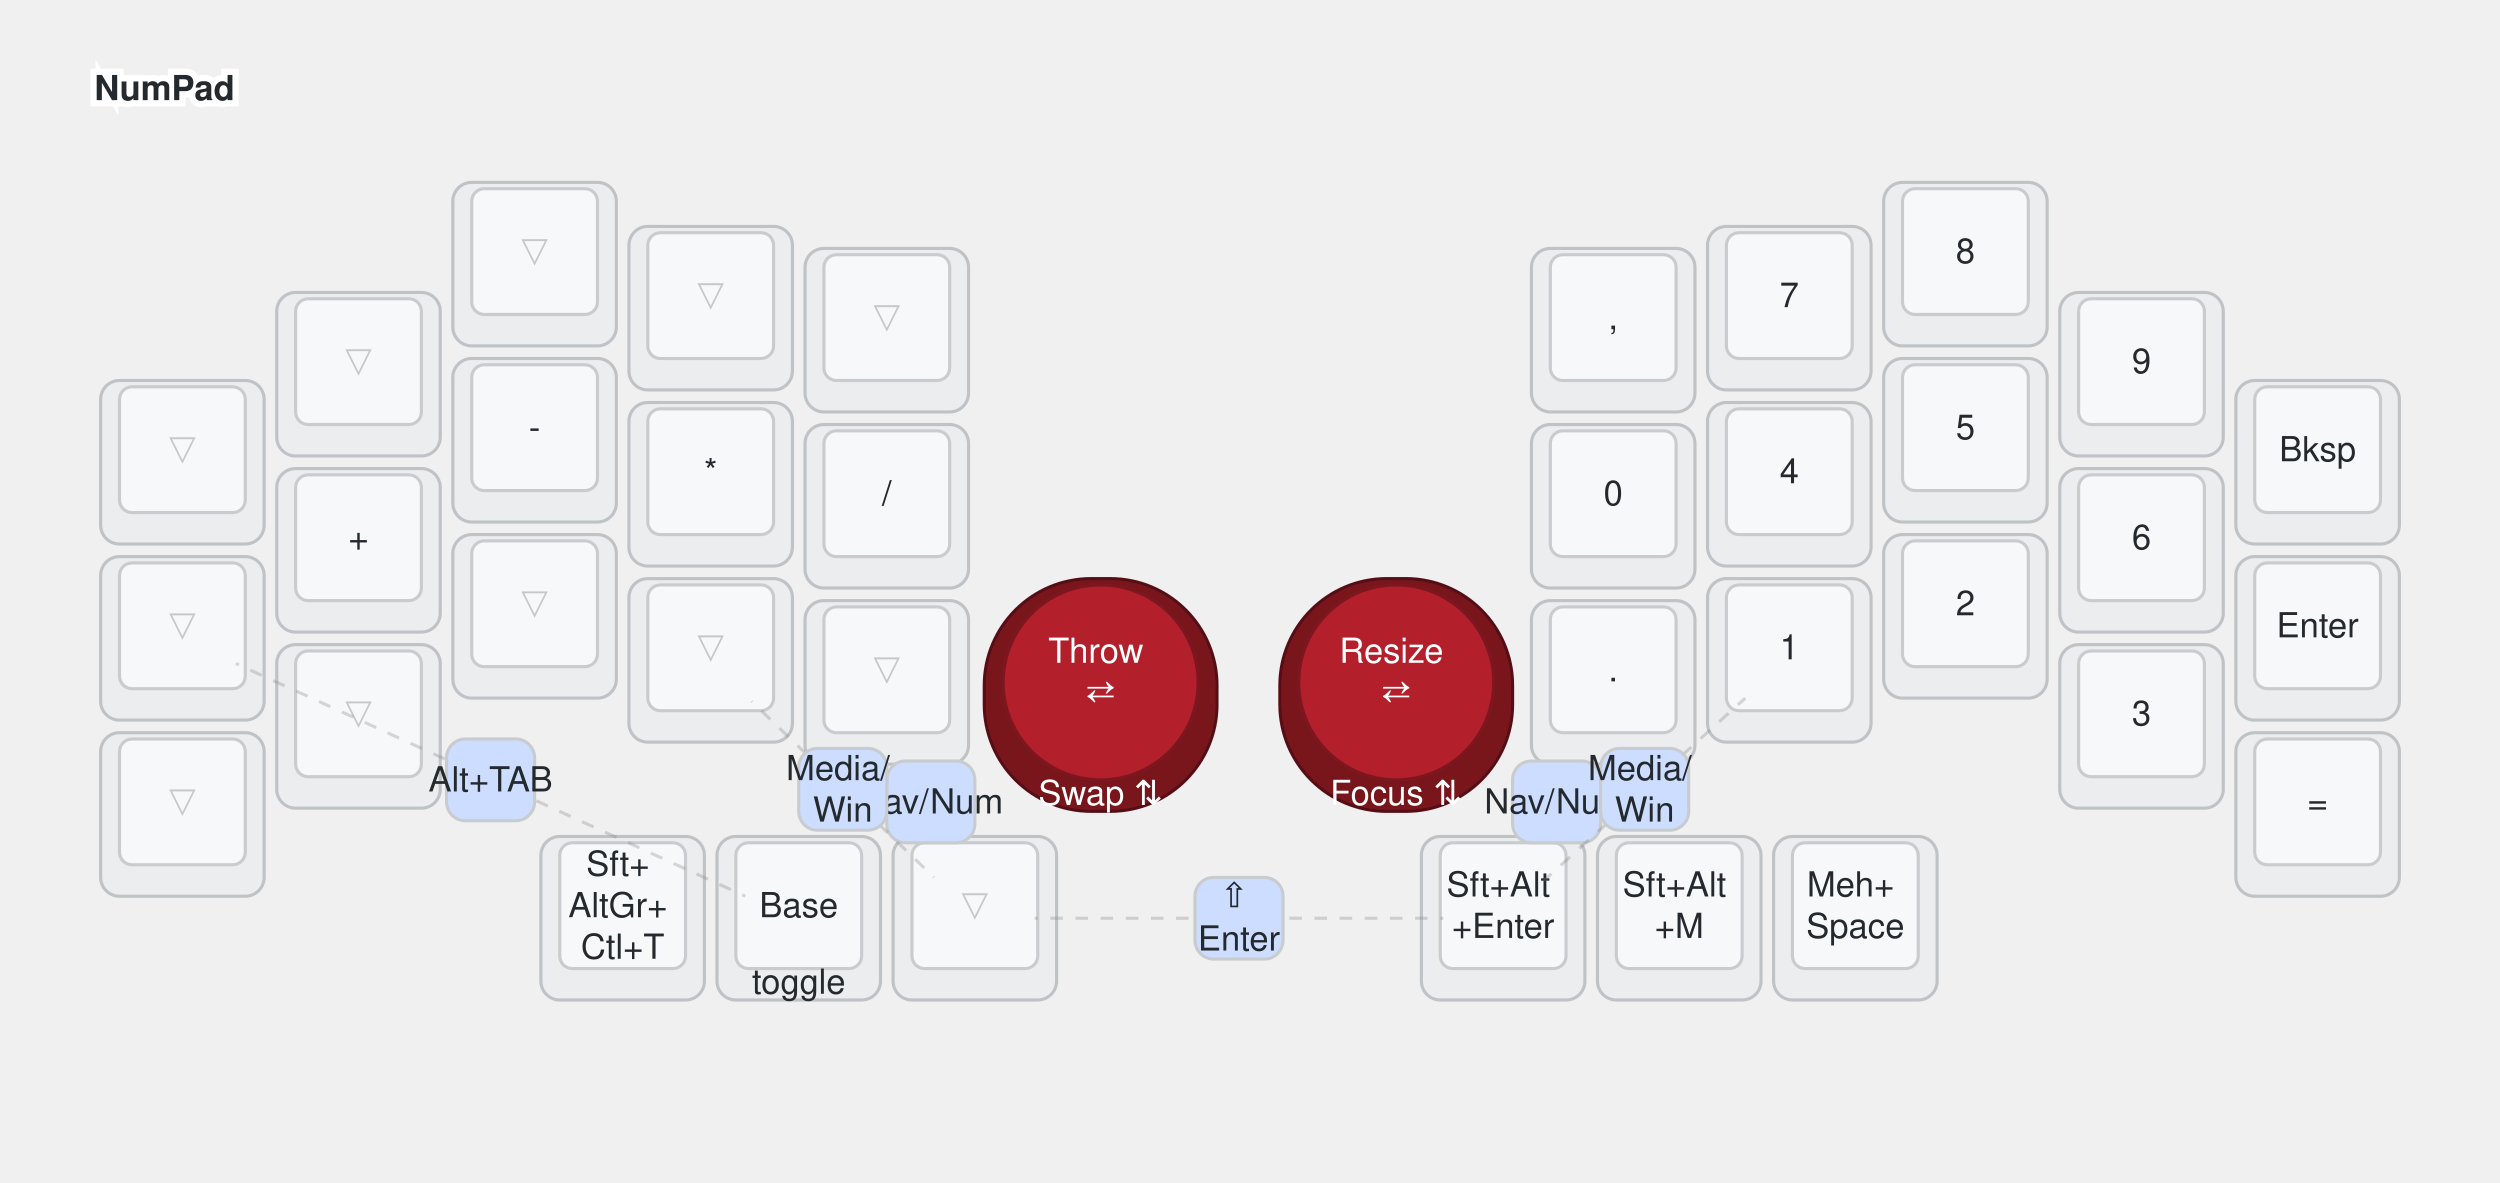
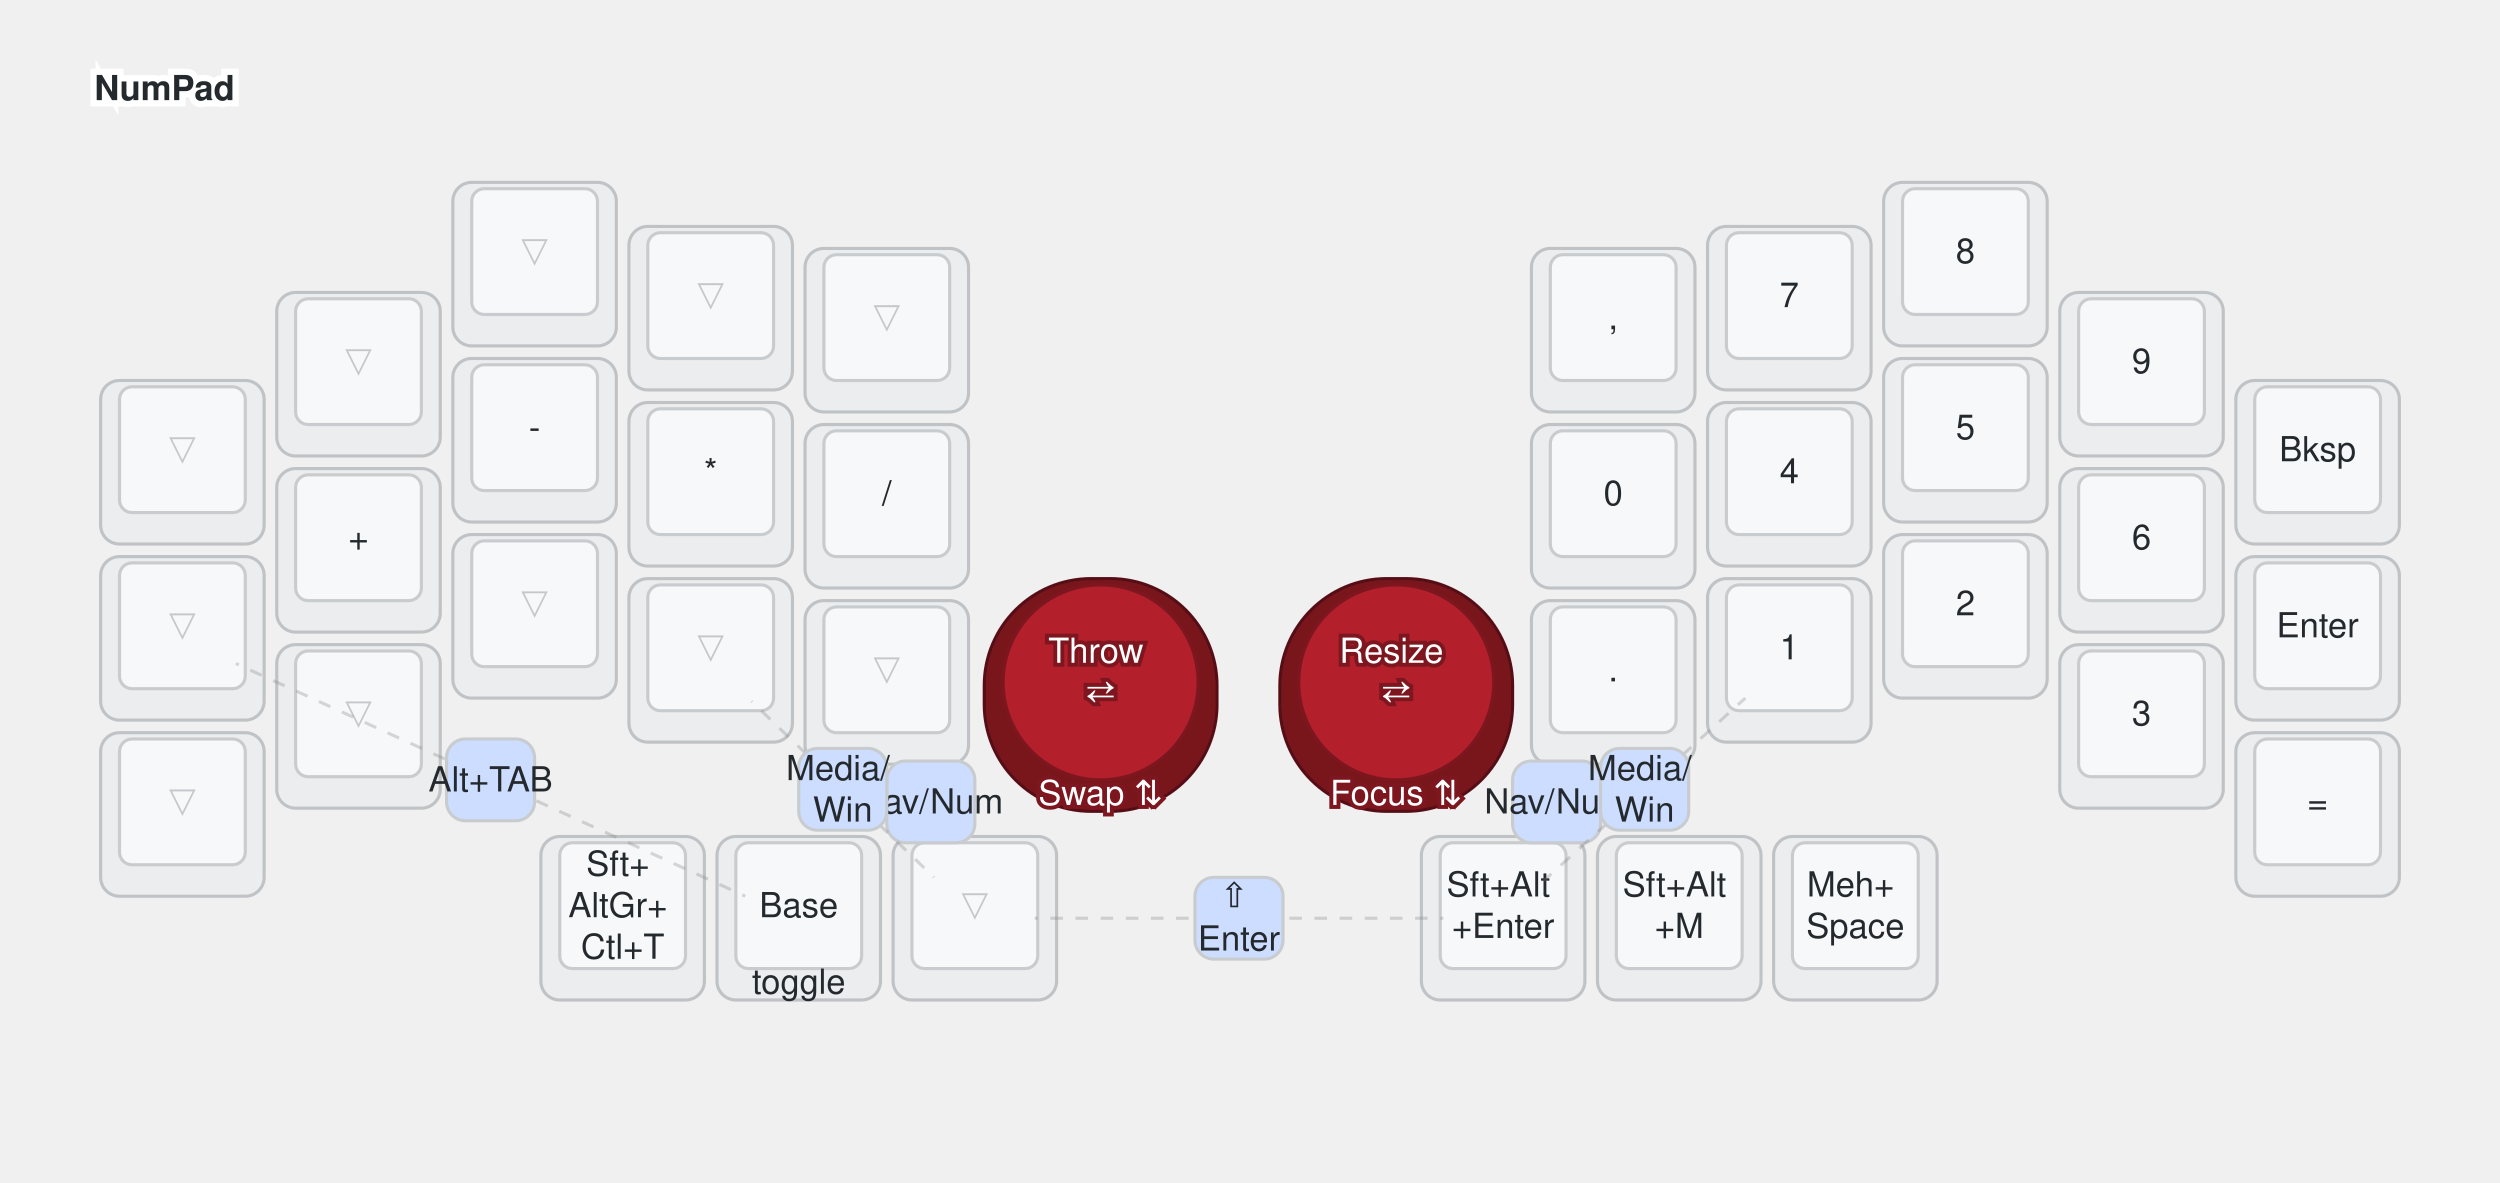
<svg xmlns="http://www.w3.org/2000/svg" width="1590" height="752" viewBox="0 0 795 376" class="keymap">
  <style>/* inherit to force styles through use tags */
svg path {
    fill: inherit;
}

/* font and background color specifications */
svg.keymap {
    font-family: SFMono-Regular,Consolas,Liberation Mono,Menlo,monospace;
    font-size: 14px;
    font-kerning: normal;
    text-rendering: optimizeLegibility;
    fill: #24292e;
}

/* default key styling */
rect.key {
    fill: #f6f8fa;
}

rect.key, rect.combo {
    stroke: #c9cccf;
    stroke-width: 1;
}

/* default key side styling, only used is draw_key_sides is set */
rect.side {
    filter: brightness(90%);
}

/* color accent for combo boxes */
rect.combo, rect.combo-separate {
    fill: #cdf;
}

/* color accent for held keys */
rect.held, rect.combo.held {
    fill: #fdd;
}

/* color accent for ghost (optional) keys */
rect.ghost, rect.combo.ghost {
    stroke-dasharray: 4, 4;
    stroke-width: 2;
}

text {
    text-anchor: middle;
    dominant-baseline: middle;
}

/* styling for layer labels */
text.label {
    font-weight: bold;
    text-anchor: start;
    stroke: white;
    stroke-width: 4;
    paint-order: stroke;
}

/* styling for optional footer */
text.footer {
    text-anchor: end;
    dominant-baseline: auto;
    stroke: white;
    stroke-width: 4;
    paint-order: stroke;
}

/* styling for combo tap, and key non-tap label text */
- text.combo, text.hold, text.shifted, text.left, text.right, text.tl, text.tr, text.bl, text.br {
+ text.combo, text.hold, text.shifted, text.left, text.right {
    font-size: 11px;
}

- text.hold, text.bl, text.br {
+ text.hold {
    text-anchor: middle;
    dominant-baseline: auto;
}

- text.shifted, text.tl, text.tr {
+ text.shifted {
    text-anchor: middle;
    dominant-baseline: hanging;
}

- text.left, text.tl, text.bl {
+ text.left {
    text-anchor: start;
}

- text.right, text.tr, text.br {
+ text.right {
    text-anchor: end;
}

text.layer-activator {
    text-decoration: underline;
}

/* styling for hold/shifted label text in combo box */
text.combo.hold, text.combo.shifted, text.combo.left, text.combo.right {
    font-size: 8px;
}

/* lighter symbol for transparent keys */
text.trans {
    fill: #7b7e81;
}

/* styling for combo dendrons */
path.combo {
    stroke-width: 1;
    stroke: gray;
    fill: none;
}

/* Start Tabler Icons Cleanup */
/* cannot use height/width with glyphs */
.icon-tabler &gt; path {
    fill: inherit;
    stroke: inherit;
    stroke-width: 2;
}
/* hide tabler's default box */
.icon-tabler &gt; path[stroke="none"][fill="none"] {
    visibility: hidden;
}
/* End Tabler Icons Cleanup */

@media (prefers-color-scheme: dark) {
svg.keymap { fill: #d1d6db; }
rect.key { fill: #3f4750; }
rect.key, rect.combo { stroke: #60666c; }
rect.combo, rect.combo-separate { fill: #1f3d7a; }
rect.held, rect.combo.held { fill: #854747; }
text.label, text.footer { stroke: black; }
text.trans { fill: #7e8184; }
path.combo { stroke: #7f7f7f; }

}
svg.keymap {
  font-family: Helvetica Neue, Helvetica, Arial, sans-serif;
  font-size: 11px;
}
path.combo {
  stroke-dasharray: 4, 4;
  stroke-opacity: 0.3;
}
.trans.tap, .ghost.tap {
  opacity: 0.4;
}
rect.trackball {
  rx: 34px;
  ry: 34px;
  fill: #b3202c;
  stroke: #7e161f;
}
rect.trackball.side {
  fill: #7e161f;
  stroke: #5c1017;
}
text.trackball {
  fill: #ffffff;
+   stroke: #7e161f;
+   stroke-width: 2.5;
+   paint-order: stroke;
}
</style>
  <g transform="translate(30, 0)" class="layer-NumPad">
    <text x="0" y="28" class="label" id="NumPad">NumPad</text>
    <g transform="translate(0, 56)">
      <g transform="translate(28, 91)" class="key trans keypos-0">
        <rect rx="6" ry="6" x="-26" y="-26" width="52" height="52" class="key trans side" />
        <rect rx="4" ry="4" x="-20" y="-24" width="40" height="40" class="key trans" />
        <text x="0" y="-4" class="key trans tap">▽</text>
      </g>
      <g transform="translate(84, 63)" class="key trans keypos-1">
        <rect rx="6" ry="6" x="-26" y="-26" width="52" height="52" class="key trans side" />
        <rect rx="4" ry="4" x="-20" y="-24" width="40" height="40" class="key trans" />
        <text x="0" y="-4" class="key trans tap">▽</text>
      </g>
      <g transform="translate(140, 28)" class="key trans keypos-2">
        <rect rx="6" ry="6" x="-26" y="-26" width="52" height="52" class="key trans side" />
        <rect rx="4" ry="4" x="-20" y="-24" width="40" height="40" class="key trans" />
        <text x="0" y="-4" class="key trans tap">▽</text>
      </g>
      <g transform="translate(196, 42)" class="key trans keypos-3">
        <rect rx="6" ry="6" x="-26" y="-26" width="52" height="52" class="key trans side" />
        <rect rx="4" ry="4" x="-20" y="-24" width="40" height="40" class="key trans" />
        <text x="0" y="-4" class="key trans tap">▽</text>
      </g>
      <g transform="translate(252, 49)" class="key trans keypos-4">
        <rect rx="6" ry="6" x="-26" y="-26" width="52" height="52" class="key trans side" />
        <rect rx="4" ry="4" x="-20" y="-24" width="40" height="40" class="key trans" />
        <text x="0" y="-4" class="key trans tap">▽</text>
      </g>
      <g transform="translate(483, 49)" class="key keypos-5">
        <rect rx="6" ry="6" x="-26" y="-26" width="52" height="52" class="key side" />
        <rect rx="4" ry="4" x="-20" y="-24" width="40" height="40" class="key" />
        <text x="0" y="-4" class="key tap">,</text>
      </g>
      <g transform="translate(539, 42)" class="key keypos-6">
        <rect rx="6" ry="6" x="-26" y="-26" width="52" height="52" class="key side" />
        <rect rx="4" ry="4" x="-20" y="-24" width="40" height="40" class="key" />
        <text x="0" y="-4" class="key tap">7</text>
      </g>
      <g transform="translate(595, 28)" class="key keypos-7">
        <rect rx="6" ry="6" x="-26" y="-26" width="52" height="52" class="key side" />
        <rect rx="4" ry="4" x="-20" y="-24" width="40" height="40" class="key" />
        <text x="0" y="-4" class="key tap">8</text>
      </g>
      <g transform="translate(651, 63)" class="key keypos-8">
        <rect rx="6" ry="6" x="-26" y="-26" width="52" height="52" class="key side" />
        <rect rx="4" ry="4" x="-20" y="-24" width="40" height="40" class="key" />
        <text x="0" y="-4" class="key tap">9</text>
      </g>
      <g transform="translate(707, 91)" class="key keypos-9">
        <rect rx="6" ry="6" x="-26" y="-26" width="52" height="52" class="key side" />
        <rect rx="4" ry="4" x="-20" y="-24" width="40" height="40" class="key" />
        <text x="0" y="-4" class="key tap">Bksp</text>
      </g>
      <g transform="translate(28, 147)" class="key trans keypos-10">
        <rect rx="6" ry="6" x="-26" y="-26" width="52" height="52" class="key trans side" />
        <rect rx="4" ry="4" x="-20" y="-24" width="40" height="40" class="key trans" />
        <text x="0" y="-4" class="key trans tap">▽</text>
      </g>
      <g transform="translate(84, 119)" class="key keypos-11">
        <rect rx="6" ry="6" x="-26" y="-26" width="52" height="52" class="key side" />
        <rect rx="4" ry="4" x="-20" y="-24" width="40" height="40" class="key" />
        <text x="0" y="-4" class="key tap">+</text>
      </g>
      <g transform="translate(140, 84)" class="key keypos-12">
        <rect rx="6" ry="6" x="-26" y="-26" width="52" height="52" class="key side" />
        <rect rx="4" ry="4" x="-20" y="-24" width="40" height="40" class="key" />
        <text x="0" y="-4" class="key tap">-</text>
      </g>
      <g transform="translate(196, 98)" class="key keypos-13">
        <rect rx="6" ry="6" x="-26" y="-26" width="52" height="52" class="key side" />
        <rect rx="4" ry="4" x="-20" y="-24" width="40" height="40" class="key" />
        <text x="0" y="-4" class="key tap">*</text>
      </g>
      <g transform="translate(252, 105)" class="key keypos-14">
        <rect rx="6" ry="6" x="-26" y="-26" width="52" height="52" class="key side" />
        <rect rx="4" ry="4" x="-20" y="-24" width="40" height="40" class="key" />
        <text x="0" y="-4" class="key tap">/</text>
      </g>
      <g transform="translate(483, 105)" class="key keypos-15">
        <rect rx="6" ry="6" x="-26" y="-26" width="52" height="52" class="key side" />
        <rect rx="4" ry="4" x="-20" y="-24" width="40" height="40" class="key" />
        <text x="0" y="-4" class="key tap">0</text>
      </g>
      <g transform="translate(539, 98)" class="key keypos-16">
        <rect rx="6" ry="6" x="-26" y="-26" width="52" height="52" class="key side" />
        <rect rx="4" ry="4" x="-20" y="-24" width="40" height="40" class="key" />
        <text x="0" y="-4" class="key tap">4</text>
      </g>
      <g transform="translate(595, 84)" class="key keypos-17">
        <rect rx="6" ry="6" x="-26" y="-26" width="52" height="52" class="key side" />
        <rect rx="4" ry="4" x="-20" y="-24" width="40" height="40" class="key" />
        <text x="0" y="-4" class="key tap">5</text>
      </g>
      <g transform="translate(651, 119)" class="key keypos-18">
        <rect rx="6" ry="6" x="-26" y="-26" width="52" height="52" class="key side" />
        <rect rx="4" ry="4" x="-20" y="-24" width="40" height="40" class="key" />
        <text x="0" y="-4" class="key tap">6</text>
      </g>
      <g transform="translate(707, 147)" class="key keypos-19">
        <rect rx="6" ry="6" x="-26" y="-26" width="52" height="52" class="key side" />
        <rect rx="4" ry="4" x="-20" y="-24" width="40" height="40" class="key" />
        <text x="0" y="-4" class="key tap">Enter</text>
      </g>
      <g transform="translate(28, 203)" class="key trans keypos-20">
        <rect rx="6" ry="6" x="-26" y="-26" width="52" height="52" class="key trans side" />
        <rect rx="4" ry="4" x="-20" y="-24" width="40" height="40" class="key trans" />
        <text x="0" y="-4" class="key trans tap">▽</text>
      </g>
      <g transform="translate(84, 175)" class="key trans keypos-21">
        <rect rx="6" ry="6" x="-26" y="-26" width="52" height="52" class="key trans side" />
        <rect rx="4" ry="4" x="-20" y="-24" width="40" height="40" class="key trans" />
        <text x="0" y="-4" class="key trans tap">▽</text>
      </g>
      <g transform="translate(140, 140)" class="key trans keypos-22">
        <rect rx="6" ry="6" x="-26" y="-26" width="52" height="52" class="key trans side" />
        <rect rx="4" ry="4" x="-20" y="-24" width="40" height="40" class="key trans" />
        <text x="0" y="-4" class="key trans tap">▽</text>
      </g>
      <g transform="translate(196, 154)" class="key trans keypos-23">
        <rect rx="6" ry="6" x="-26" y="-26" width="52" height="52" class="key trans side" />
        <rect rx="4" ry="4" x="-20" y="-24" width="40" height="40" class="key trans" />
        <text x="0" y="-4" class="key trans tap">▽</text>
      </g>
      <g transform="translate(252, 161)" class="key trans keypos-24">
        <rect rx="6" ry="6" x="-26" y="-26" width="52" height="52" class="key trans side" />
        <rect rx="4" ry="4" x="-20" y="-24" width="40" height="40" class="key trans" />
        <text x="0" y="-4" class="key trans tap">▽</text>
      </g>
      <g transform="translate(483, 161)" class="key keypos-25">
        <rect rx="6" ry="6" x="-26" y="-26" width="52" height="52" class="key side" />
        <rect rx="4" ry="4" x="-20" y="-24" width="40" height="40" class="key" />
        <text x="0" y="-4" class="key tap">.</text>
      </g>
      <g transform="translate(539, 154)" class="key keypos-26">
        <rect rx="6" ry="6" x="-26" y="-26" width="52" height="52" class="key side" />
        <rect rx="4" ry="4" x="-20" y="-24" width="40" height="40" class="key" />
        <text x="0" y="-4" class="key tap">1</text>
      </g>
      <g transform="translate(595, 140)" class="key keypos-27">
        <rect rx="6" ry="6" x="-26" y="-26" width="52" height="52" class="key side" />
        <rect rx="4" ry="4" x="-20" y="-24" width="40" height="40" class="key" />
        <text x="0" y="-4" class="key tap">2</text>
      </g>
      <g transform="translate(651, 175)" class="key keypos-28">
        <rect rx="6" ry="6" x="-26" y="-26" width="52" height="52" class="key side" />
        <rect rx="4" ry="4" x="-20" y="-24" width="40" height="40" class="key" />
        <text x="0" y="-4" class="key tap">3</text>
      </g>
      <g transform="translate(707, 203)" class="key keypos-29">
        <rect rx="6" ry="6" x="-26" y="-26" width="52" height="52" class="key side" />
        <rect rx="4" ry="4" x="-20" y="-24" width="40" height="40" class="key" />
        <text x="0" y="-4" class="key tap">=</text>
      </g>
      <g transform="translate(168, 236)" class="key keypos-30">
        <rect rx="6" ry="6" x="-26" y="-26" width="52" height="52" class="key side" />
        <rect rx="4" ry="4" x="-20" y="-24" width="40" height="40" class="key" />
        <text x="0" y="-4" class="key tap">
          <tspan x="0" dy="-1.2em">Sft+</tspan>
          <tspan x="0" dy="1.2em">AltGr+</tspan>
          <tspan x="0" dy="1.2em">Ctl+T</tspan>
        </text>
      </g>
      <g transform="translate(224, 236)" class="key keypos-31">
        <rect rx="6" ry="6" x="-26" y="-26" width="52" height="52" class="key side" />
        <rect rx="4" ry="4" x="-20" y="-24" width="40" height="40" class="key" />
        <text x="0" y="-4" class="key tap">Base</text>
        <text x="0" y="24" class="key hold">toggle</text>
      </g>
      <g transform="translate(280, 236)" class="key trans keypos-32">
        <rect rx="6" ry="6" x="-26" y="-26" width="52" height="52" class="key trans side" />
        <rect rx="4" ry="4" x="-20" y="-24" width="40" height="40" class="key trans" />
        <text x="0" y="-4" class="key trans tap">▽</text>
      </g>
      <g transform="translate(448, 236)" class="key keypos-33">
        <rect rx="6" ry="6" x="-26" y="-26" width="52" height="52" class="key side" />
        <rect rx="4" ry="4" x="-20" y="-24" width="40" height="40" class="key" />
        <text x="0" y="-4" class="key tap">
          <tspan x="0" dy="-0.6em">Sft+Alt</tspan>
          <tspan x="0" dy="1.2em">+Enter</tspan>
        </text>
      </g>
      <g transform="translate(504, 236)" class="key keypos-34">
        <rect rx="6" ry="6" x="-26" y="-26" width="52" height="52" class="key side" />
        <rect rx="4" ry="4" x="-20" y="-24" width="40" height="40" class="key" />
        <text x="0" y="-4" class="key tap">
          <tspan x="0" dy="-0.6em">Sft+Alt</tspan>
          <tspan x="0" dy="1.2em">+M</tspan>
        </text>
      </g>
      <g transform="translate(560, 236)" class="key keypos-35">
        <rect rx="6" ry="6" x="-26" y="-26" width="52" height="52" class="key side" />
        <rect rx="4" ry="4" x="-20" y="-24" width="40" height="40" class="key" />
        <text x="0" y="-4" class="key tap">
          <tspan x="0" dy="-0.6em">Meh+</tspan>
          <tspan x="0" dy="1.2em">Space</tspan>
        </text>
      </g>
      <g transform="translate(320, 165)" class="key trackball keypos-36">
        <rect rx="6" ry="6" x="-37" y="-37" width="74" height="74" class="key trackball side" />
        <rect rx="4" ry="4" x="-31" y="-35" width="62" height="62" class="key trackball" />
        <text x="0" y="-4" class="key trackball tap">
          <tspan x="0" dy="-0.9em">Throw</tspan>
          <tspan x="0" dy="1.2em">⇄</tspan>
        </text>
        <text x="0" y="35" class="key trackball hold">Swap ⇅</text>
      </g>
      <g transform="translate(414, 165)" class="key trackball keypos-37">
        <rect rx="6" ry="6" x="-37" y="-37" width="74" height="74" class="key trackball side" />
        <rect rx="4" ry="4" x="-31" y="-35" width="62" height="62" class="key trackball" />
        <text x="0" y="-4" class="key trackball tap">
          <tspan x="0" dy="-0.9em">Resize</tspan>
          <tspan x="0" dy="1.2em">⇄</tspan>
        </text>
        <text x="0" y="35" class="key trackball hold">Focus ⇅</text>
      </g>
      <g class="combo combopos-0">
        <rect rx="6" ry="6" x="252" y="186" width="28" height="26" class="combo" />
        <text x="266" y="199" class="combo tap">Nav/Num</text>
      </g>
      <g class="combo combopos-1">
        <path d="M238,195 l-29,-28" class="combo" />
        <path d="M238,195 l29,28" class="combo" />
        <rect rx="6" ry="6" x="224" y="182" width="28" height="26" class="combo" />
        <text x="238" y="195" class="combo tap">
          <tspan x="238" dy="-0.6em">Media/</tspan>
          <tspan x="238" dy="1.2em">Win</tspan>
        </text>
      </g>
      <g class="combo combopos-2">
        <rect rx="6" ry="6" x="451" y="186" width="28" height="26" class="combo" />
        <text x="465" y="199" class="combo tap">Nav/Num</text>
      </g>
      <g class="combo combopos-3">
        <path d="M493,195 l32,-29" class="combo" />
        <path d="M493,195 l-32,29" class="combo" />
        <rect rx="6" ry="6" x="479" y="182" width="28" height="26" class="combo" />
        <text x="493" y="195" class="combo tap">
          <tspan x="493" dy="-0.6em">Media/</tspan>
          <tspan x="493" dy="1.2em">Win</tspan>
        </text>
      </g>
      <g class="combo combopos-4">
        <path d="M364,236 l-65,0" class="combo" />
        <path d="M364,236 l65,0" class="combo" />
        <rect rx="6" ry="6" x="350" y="223" width="28" height="26" class="combo" />
        <text x="364" y="236" class="combo tap">
          <tspan x="364" dy="-0.6em">⇧</tspan>
          <tspan x="364" dy="1.2em">Enter</tspan>
        </text>
      </g>
      <g class="combo combopos-5">
        <path d="M126,192 l81,37" class="combo" />
        <path d="M126,192 l-81,-37" class="combo" />
        <rect rx="6" ry="6" x="112" y="179" width="28" height="26" class="combo" />
        <text x="126" y="192" class="combo tap">Alt+TAB</text>
      </g>
    </g>
  </g>
</svg>
